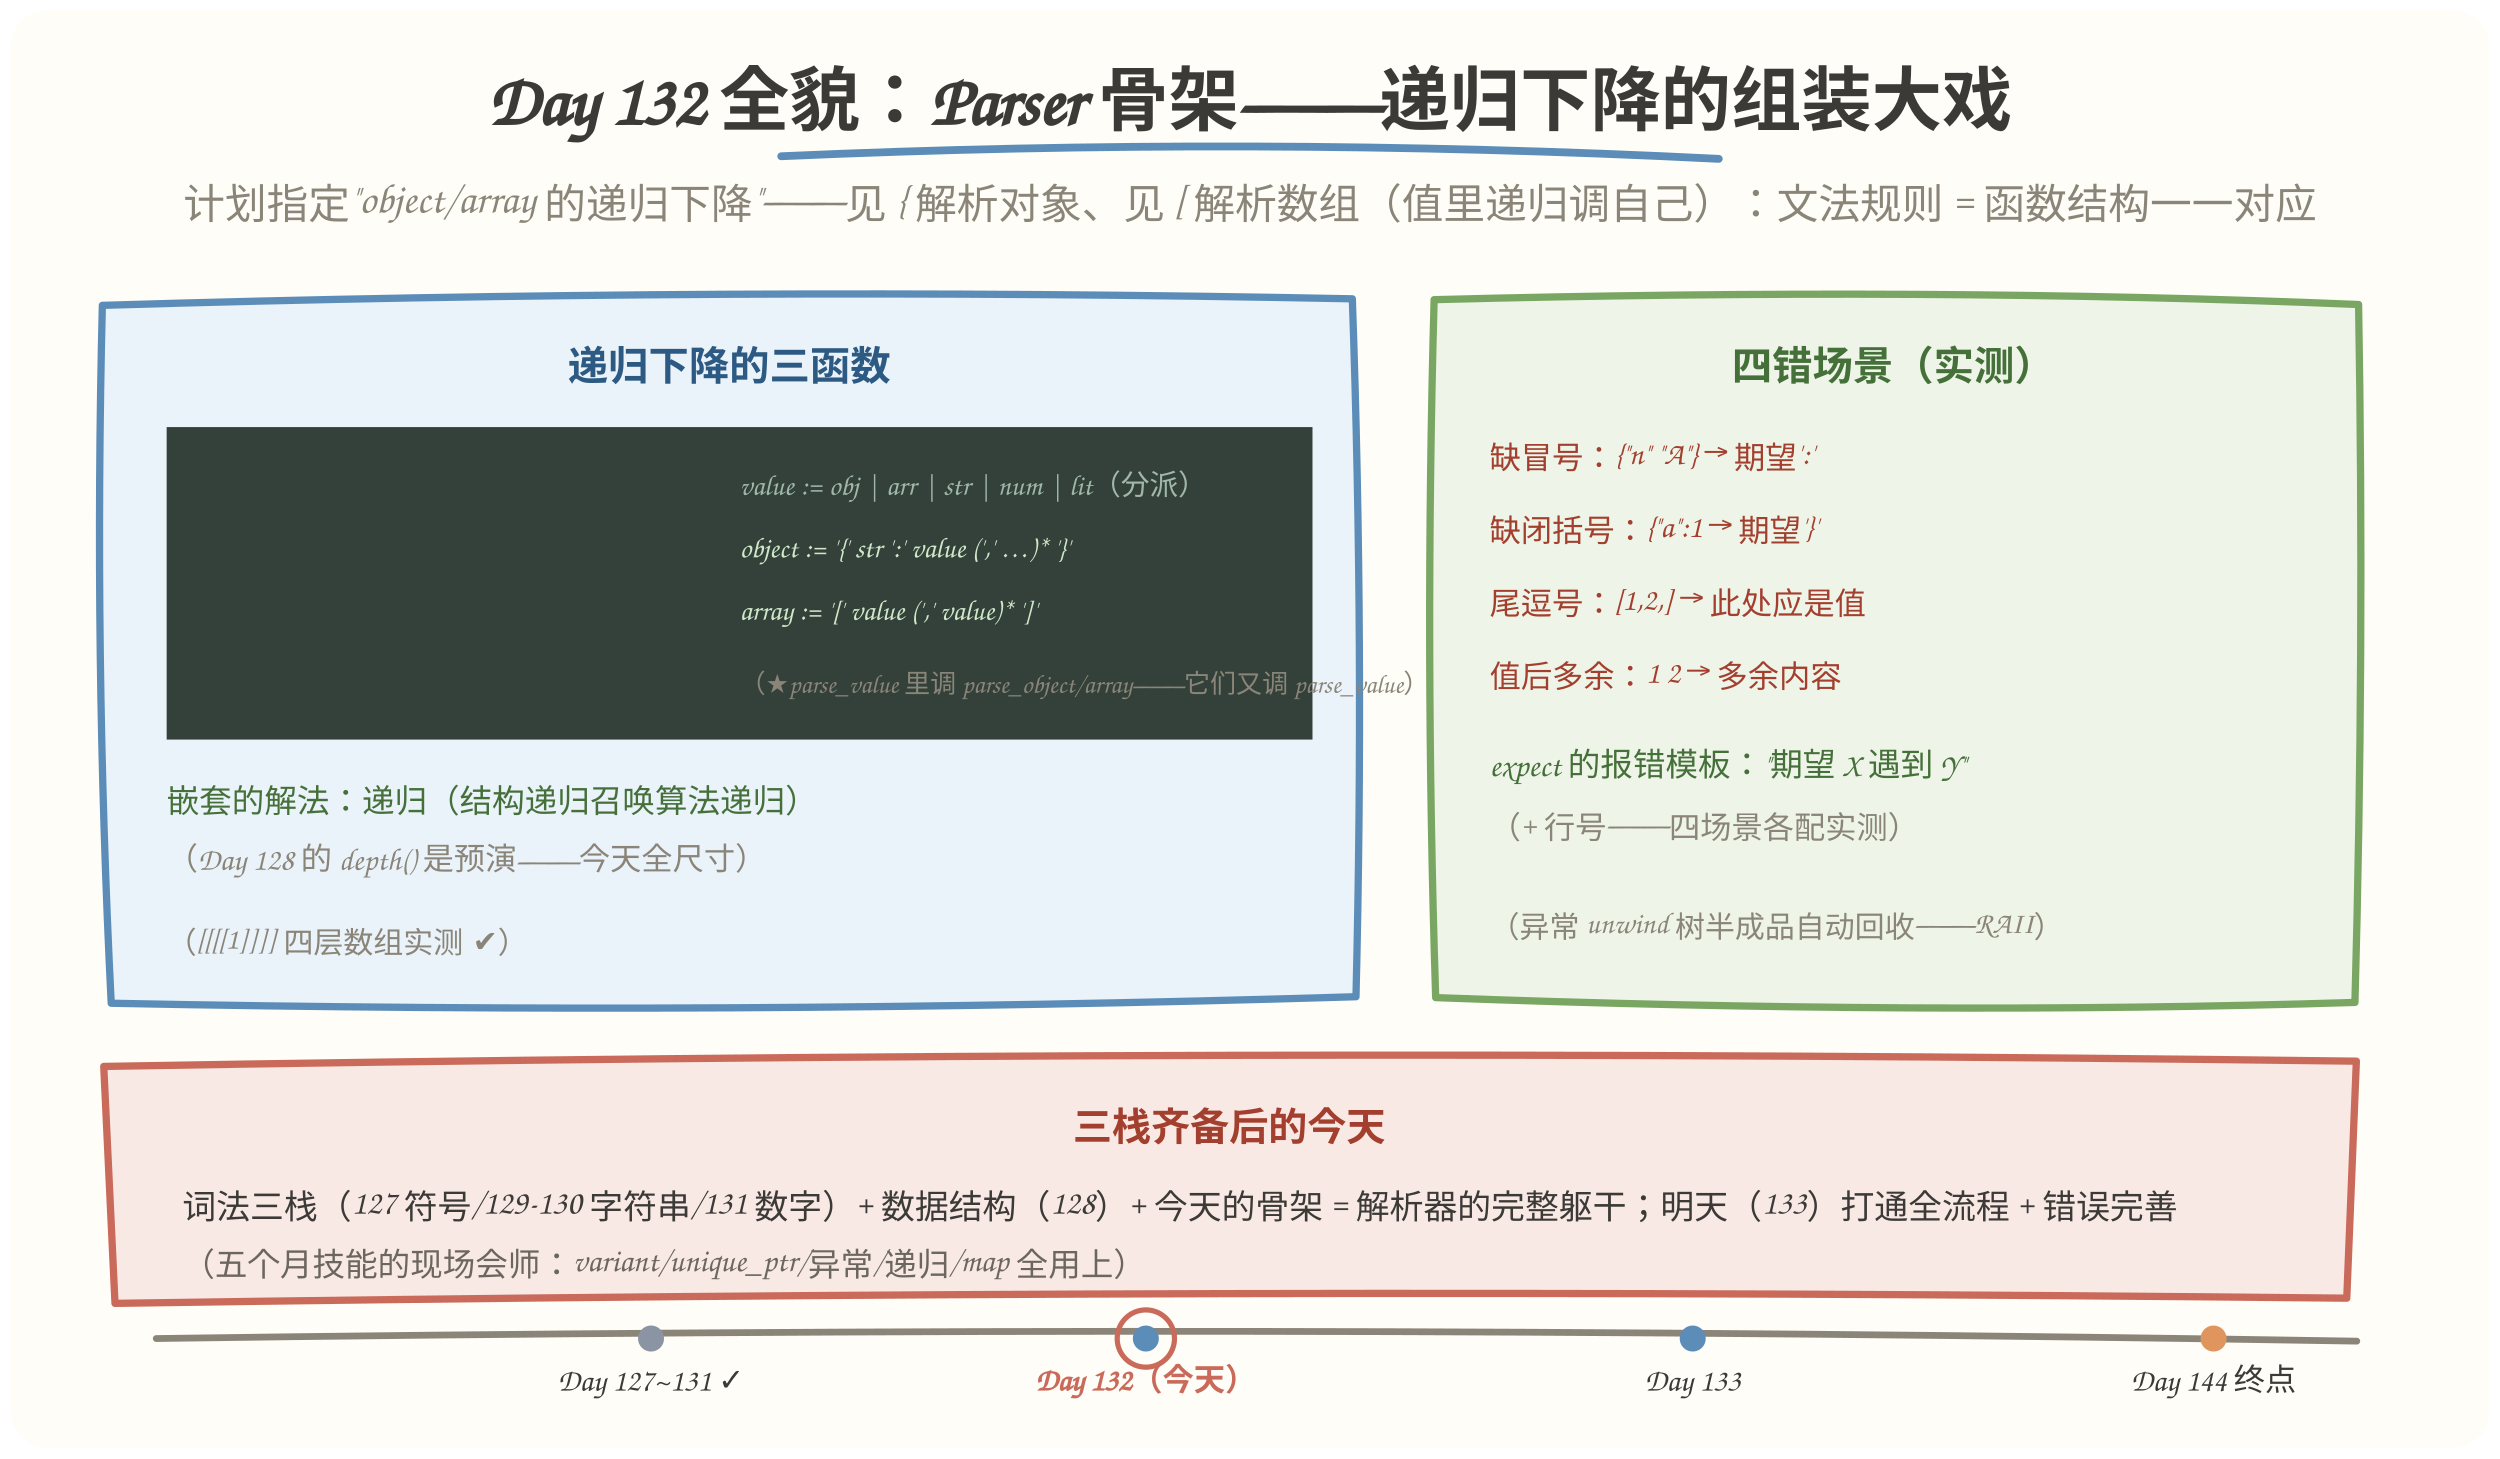
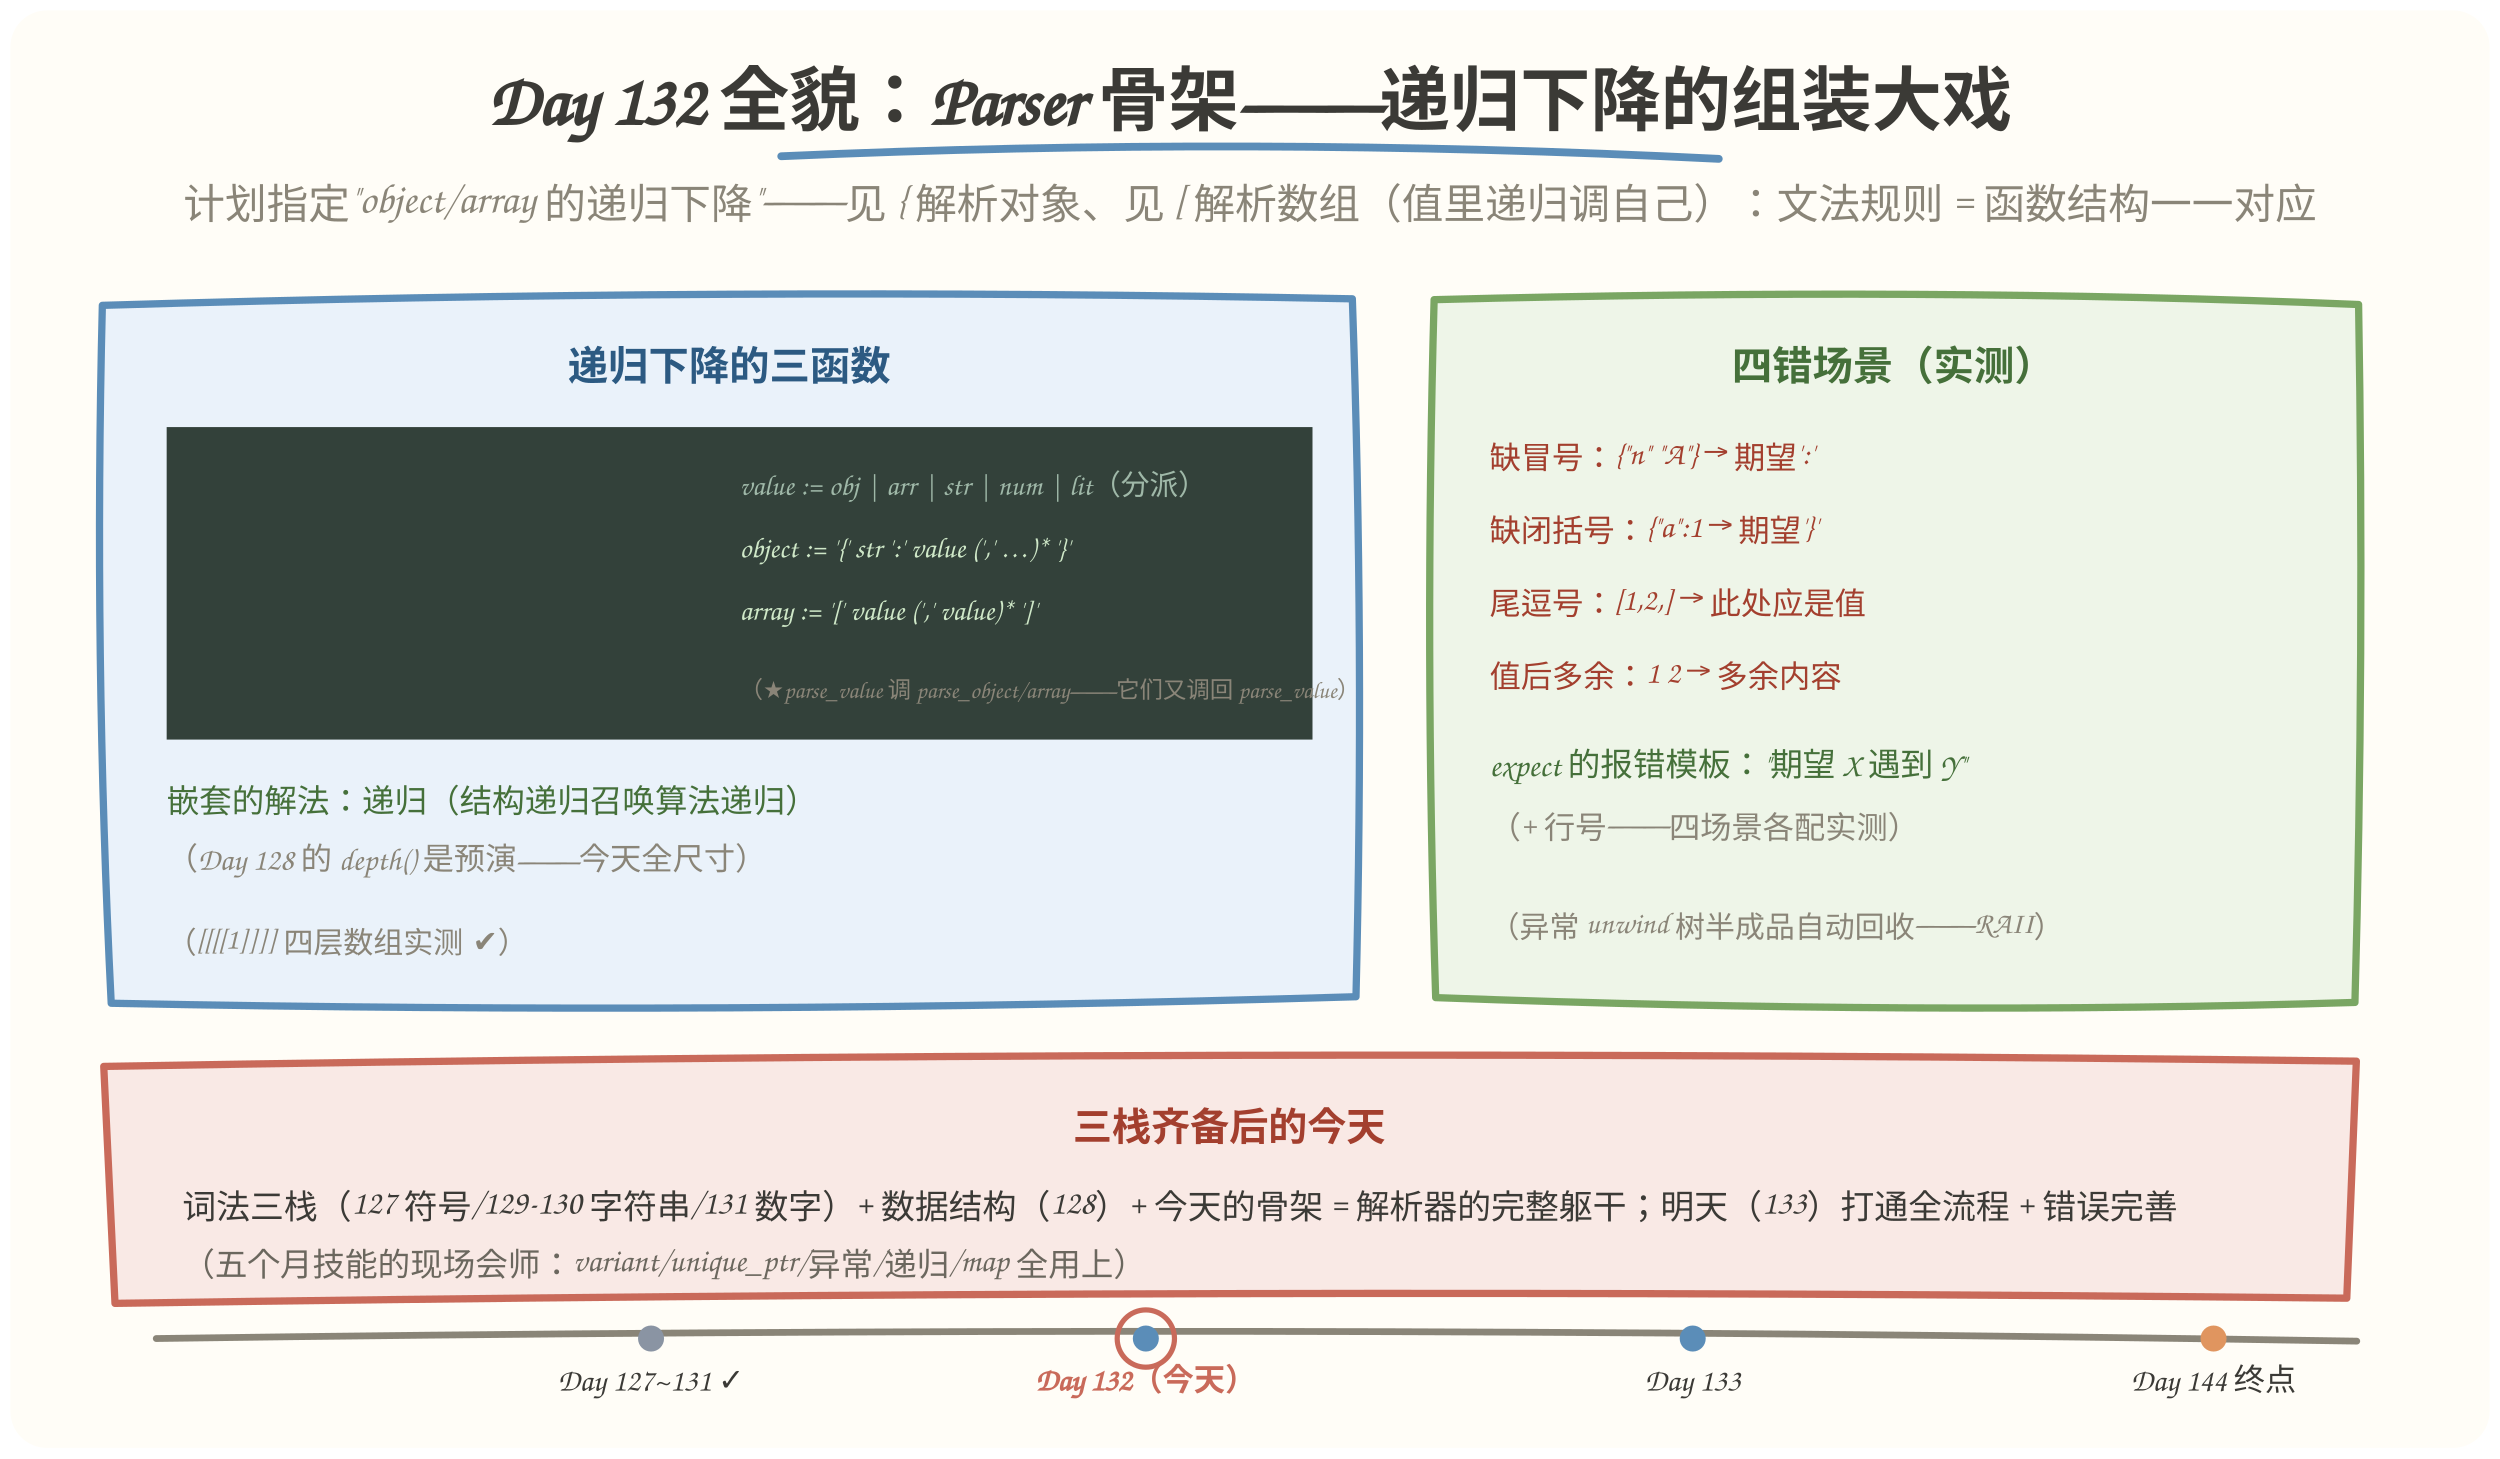
<svg xmlns="http://www.w3.org/2000/svg" viewBox="0 0 960 560" font-family="'Kaiti SC','KaiTi','Comic Sans MS',cursive">
  <rect x="4" y="4" width="952" height="552" rx="14" fill="#fffdf7" />
  <g stroke-linecap="round" stroke-linejoin="round">
    <text x="480" y="48" text-anchor="middle" font-size="27" font-weight="bold" fill="#3b3a36">Day 132 全貌：Parser 骨架——递归下降的组装大戏</text>
    <path d="M 300,60 Q 480,52 660,61" fill="none" stroke="#5b8db8" stroke-width="3" />
    <text x="480" y="84" text-anchor="middle" font-size="16" fill="#8a8578">计划指定"object/array 的递归下降"——见 { 解析对象、见 [ 解析数组（值里递归调自己）：文法规则 = 函数结构一一对应</text>
    <path d="M 40,116 Q 280,110 520,116 Q 524,250 520,384 Q 280,390 42,384 Q 36,250 40,116 Z" fill="#eaf2fa" stroke="#5b8db8" stroke-width="2.8" transform="rotate(-0.3 280 250)" />
    <text x="280" y="146" text-anchor="middle" font-size="15.5" font-weight="bold" fill="#2c5a82">递归下降的三函数</text>
    <rect x="64" y="164" width="440" height="120" fill="#33413a" />
    <text x="284" y="190" font-size="11" fill="#9fb8a8">value := obj | arr | str | num | lit（分派）</text>
    <text x="284" y="214" font-size="11" fill="#cfe8c8">object := '{' str ':' value (',' …)* '}'</text>
    <text x="284" y="238" font-size="11" fill="#cfe8c8">array := '[' value (',' value)* ']'</text>
-     <text x="284" y="266" font-size="10" fill="#8a8578">（★parse_value 里调 parse_object/array——它们又调 parse_value）</text>
+     <text x="284" y="268" font-size="9" fill="#8a8578">（★parse_value 调 parse_object/array——它们又调回 parse_value）</text>
    <text x="64" y="312" font-size="12.5" fill="#45703a">嵌套的解法：递归（结构递归召唤算法递归）</text>
    <text x="64" y="334" font-size="12" fill="#8a8578">（Day 128 的 depth() 是预演——今天全尺寸）</text>
    <text x="64" y="366" font-size="11.5" fill="#8a8578">（[[[[1]]]] 四层数组实测 ✔）</text>
    <path d="M 550,116 Q 740,110 905,116 Q 908,250 905,384 Q 740,390 552,384 Q 547,250 550,116 Z" fill="#eef5e8" stroke="#7aa663" stroke-width="2.8" transform="rotate(0.3 727 250)" />
    <text x="727" y="146" text-anchor="middle" font-size="15.5" font-weight="bold" fill="#45703a">四错场景（实测）</text>
    <text x="572" y="180" font-size="12" fill="#a33f2e">缺冒号：{"n" "A"} → 期望':'</text>
    <text x="572" y="208" font-size="12" fill="#a33f2e">缺闭括号：{"a":1 → 期望'}'</text>
    <text x="572" y="236" font-size="12" fill="#a33f2e">尾逗号：[1,2,] → 此处应是值</text>
    <text x="572" y="264" font-size="12" fill="#a33f2e">值后多余：1 2 → 多余内容</text>
    <text x="572" y="298" font-size="12.5" fill="#45703a">expect 的报错模板："期望 X 遇到 Y"</text>
    <text x="572" y="322" font-size="12" fill="#8a8578">（+ 行号——四场景各配实测）</text>
    <text x="572" y="360" font-size="11.5" fill="#8a8578">（异常 unwind 树半成品自动回收——RAII）</text>
    <path d="M 40,408 Q 470,402 905,409 L 901,500 Q 470,494 44,499 Z" fill="#f9e9e5" stroke="#c96a5a" stroke-width="2.8" transform="rotate(-0.2 472 454)" />
    <text x="472" y="438" text-anchor="middle" font-size="15" font-weight="bold" fill="#a33f2e">三栈齐备后的今天</text>
    <text x="70" y="468" font-size="13" fill="#3b3a36">词法三栈（127 符号/129-130 字符串/131 数字）+ 数据结构（128）+ 今天的骨架 = 解析器的完整躯干；明天（133）打通全流程 + 错误完善</text>
    <text x="70" y="490" font-size="12.5" fill="#6b675e">（五个月技能的现场会师：variant/unique_ptr/异常/递归/map 全用上）</text>
    <path d="M 60,514 Q 480,508 905 515" fill="none" stroke="#8a8578" stroke-width="2.6" />
    <circle cx="250" cy="514" r="5" fill="#8a94a3" />
    <text x="250" y="534" text-anchor="middle" font-size="12" fill="#3b3a36">Day 127~131 ✓</text>
    <circle cx="440" cy="514" r="11" fill="none" stroke="#c96a5a" stroke-width="2" />
    <circle cx="440" cy="514" r="5" fill="#5b8db8" />
    <text x="440" y="534" text-anchor="middle" font-size="12" font-weight="bold" fill="#c96a5a">Day 132（今天）</text>
    <circle cx="650" cy="514" r="5" fill="#5b8db8" />
    <text x="650" y="534" text-anchor="middle" font-size="12" fill="#3b3a36">Day 133</text>
    <circle cx="850" cy="514" r="5" fill="#e0955f" />
    <text x="850" y="534" text-anchor="middle" font-size="12" fill="#3b3a36">Day 144 终点</text>
  </g>
</svg>
